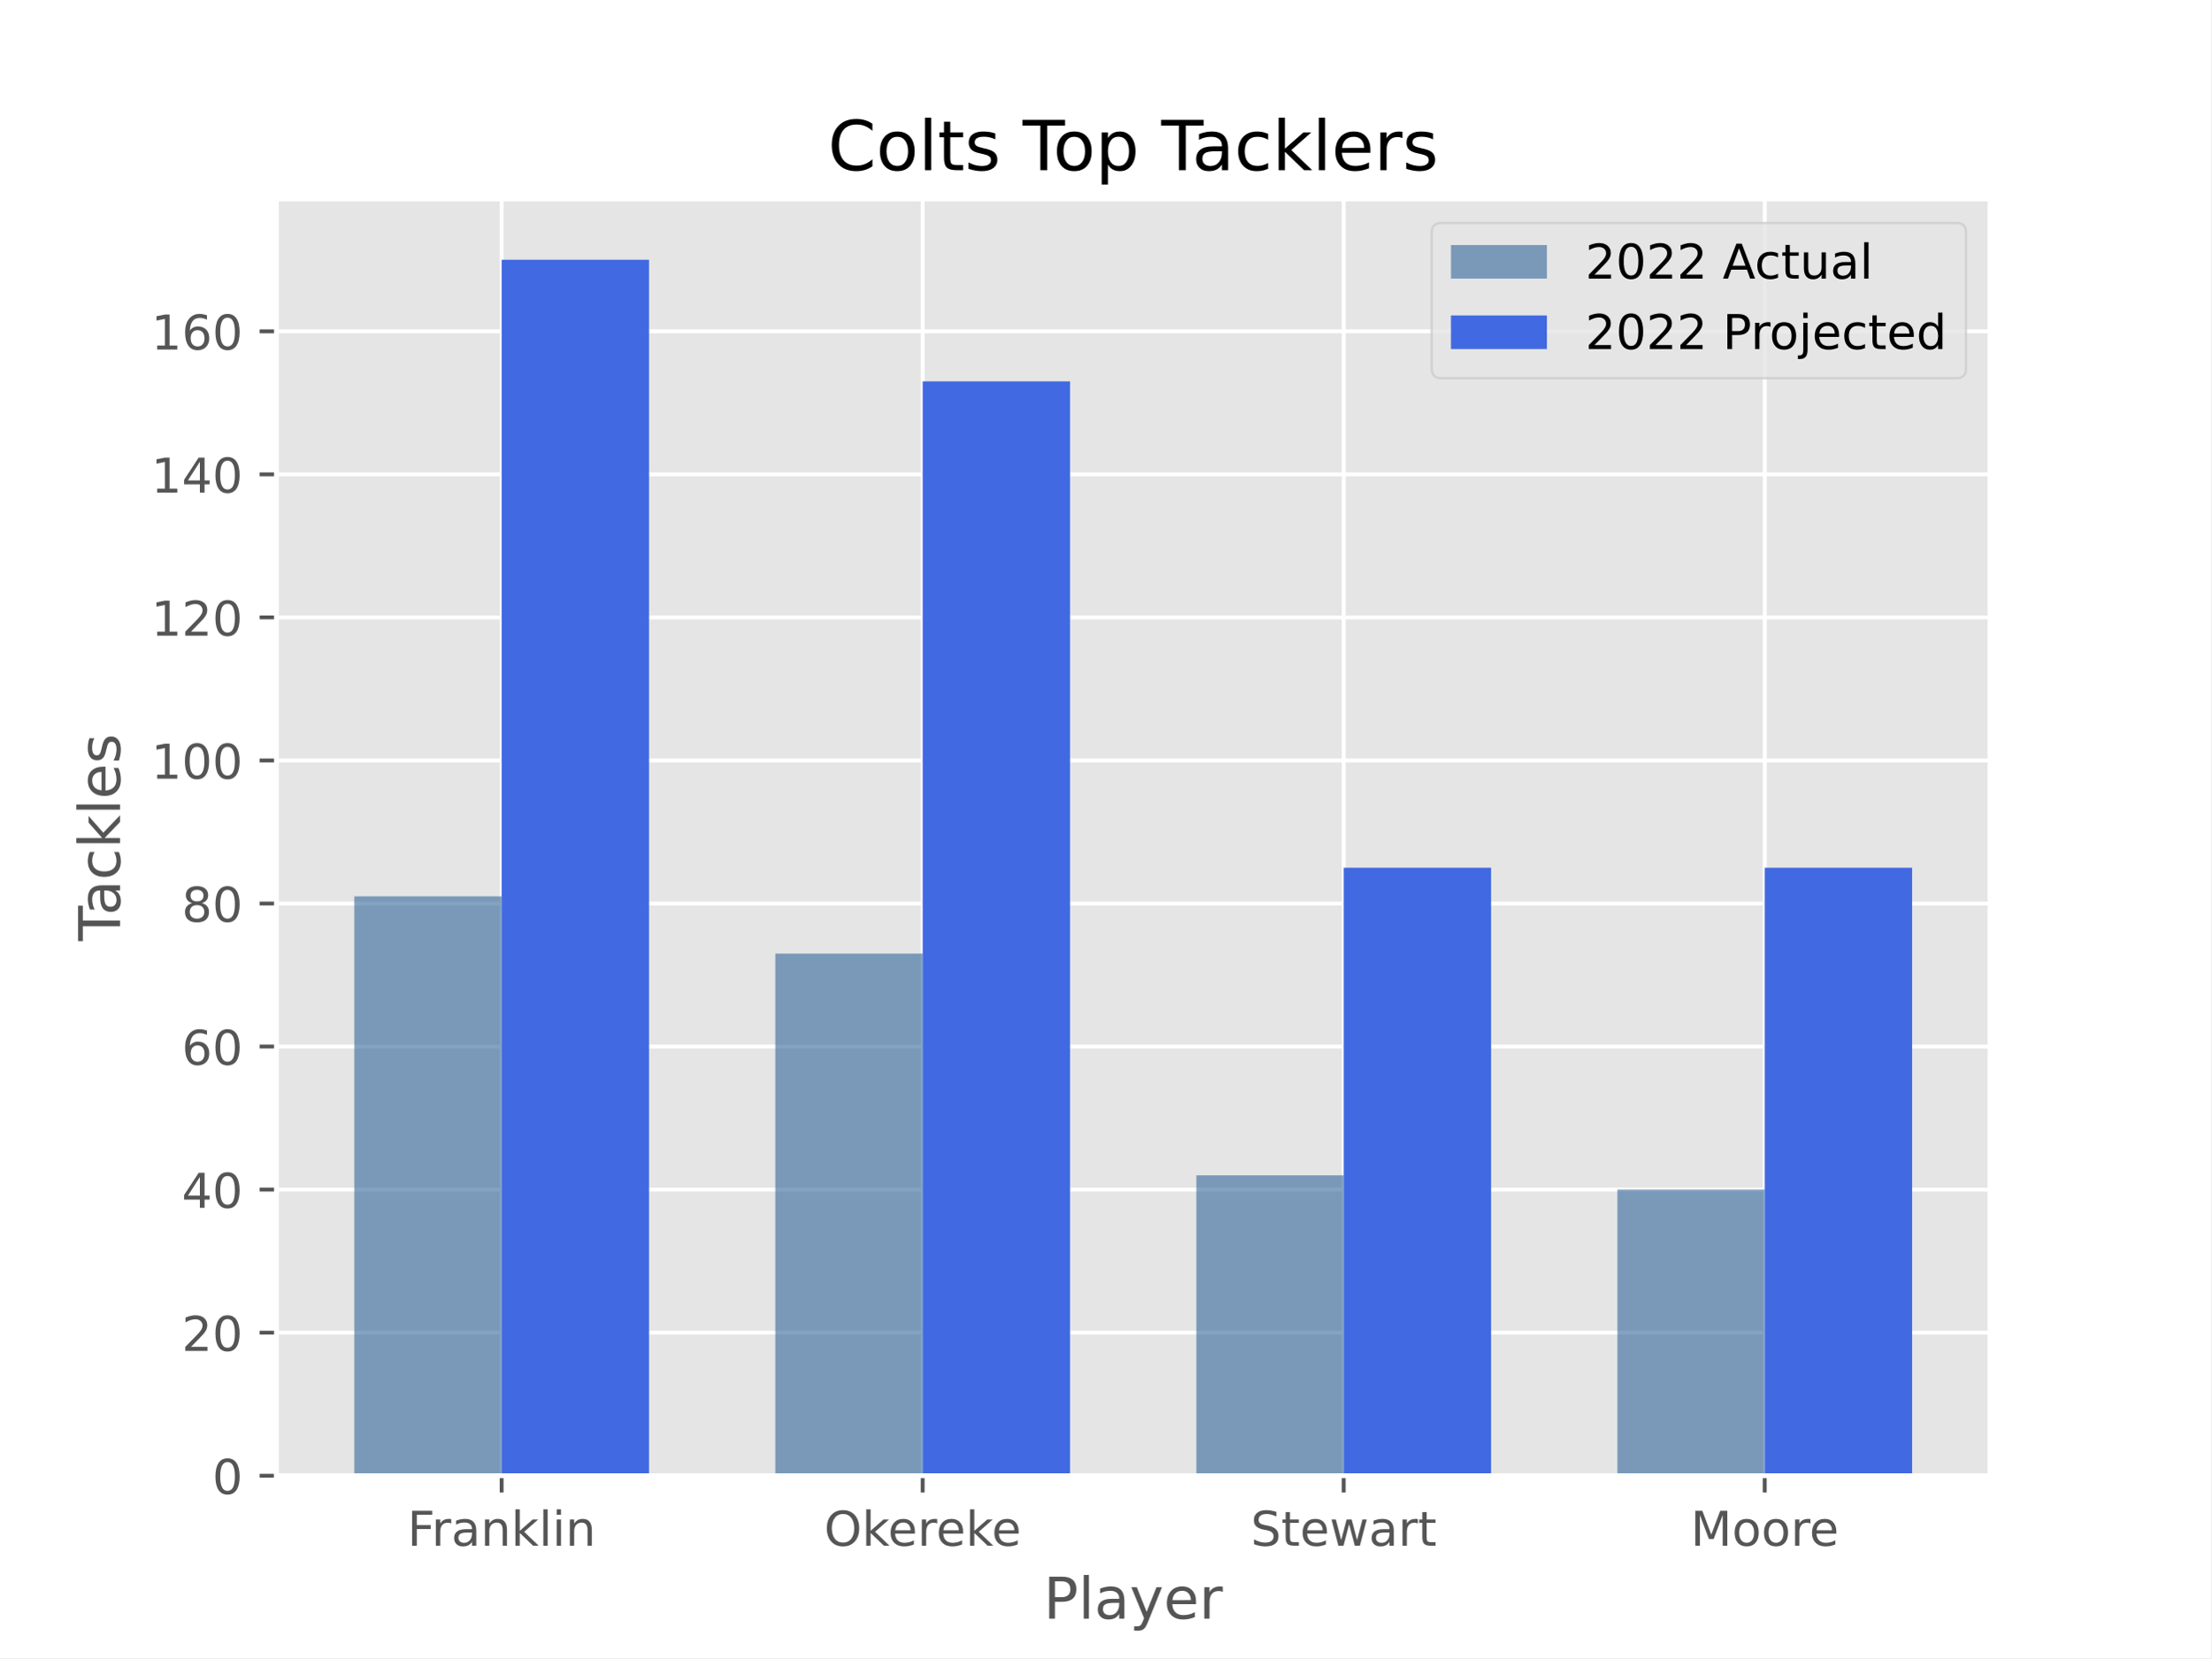
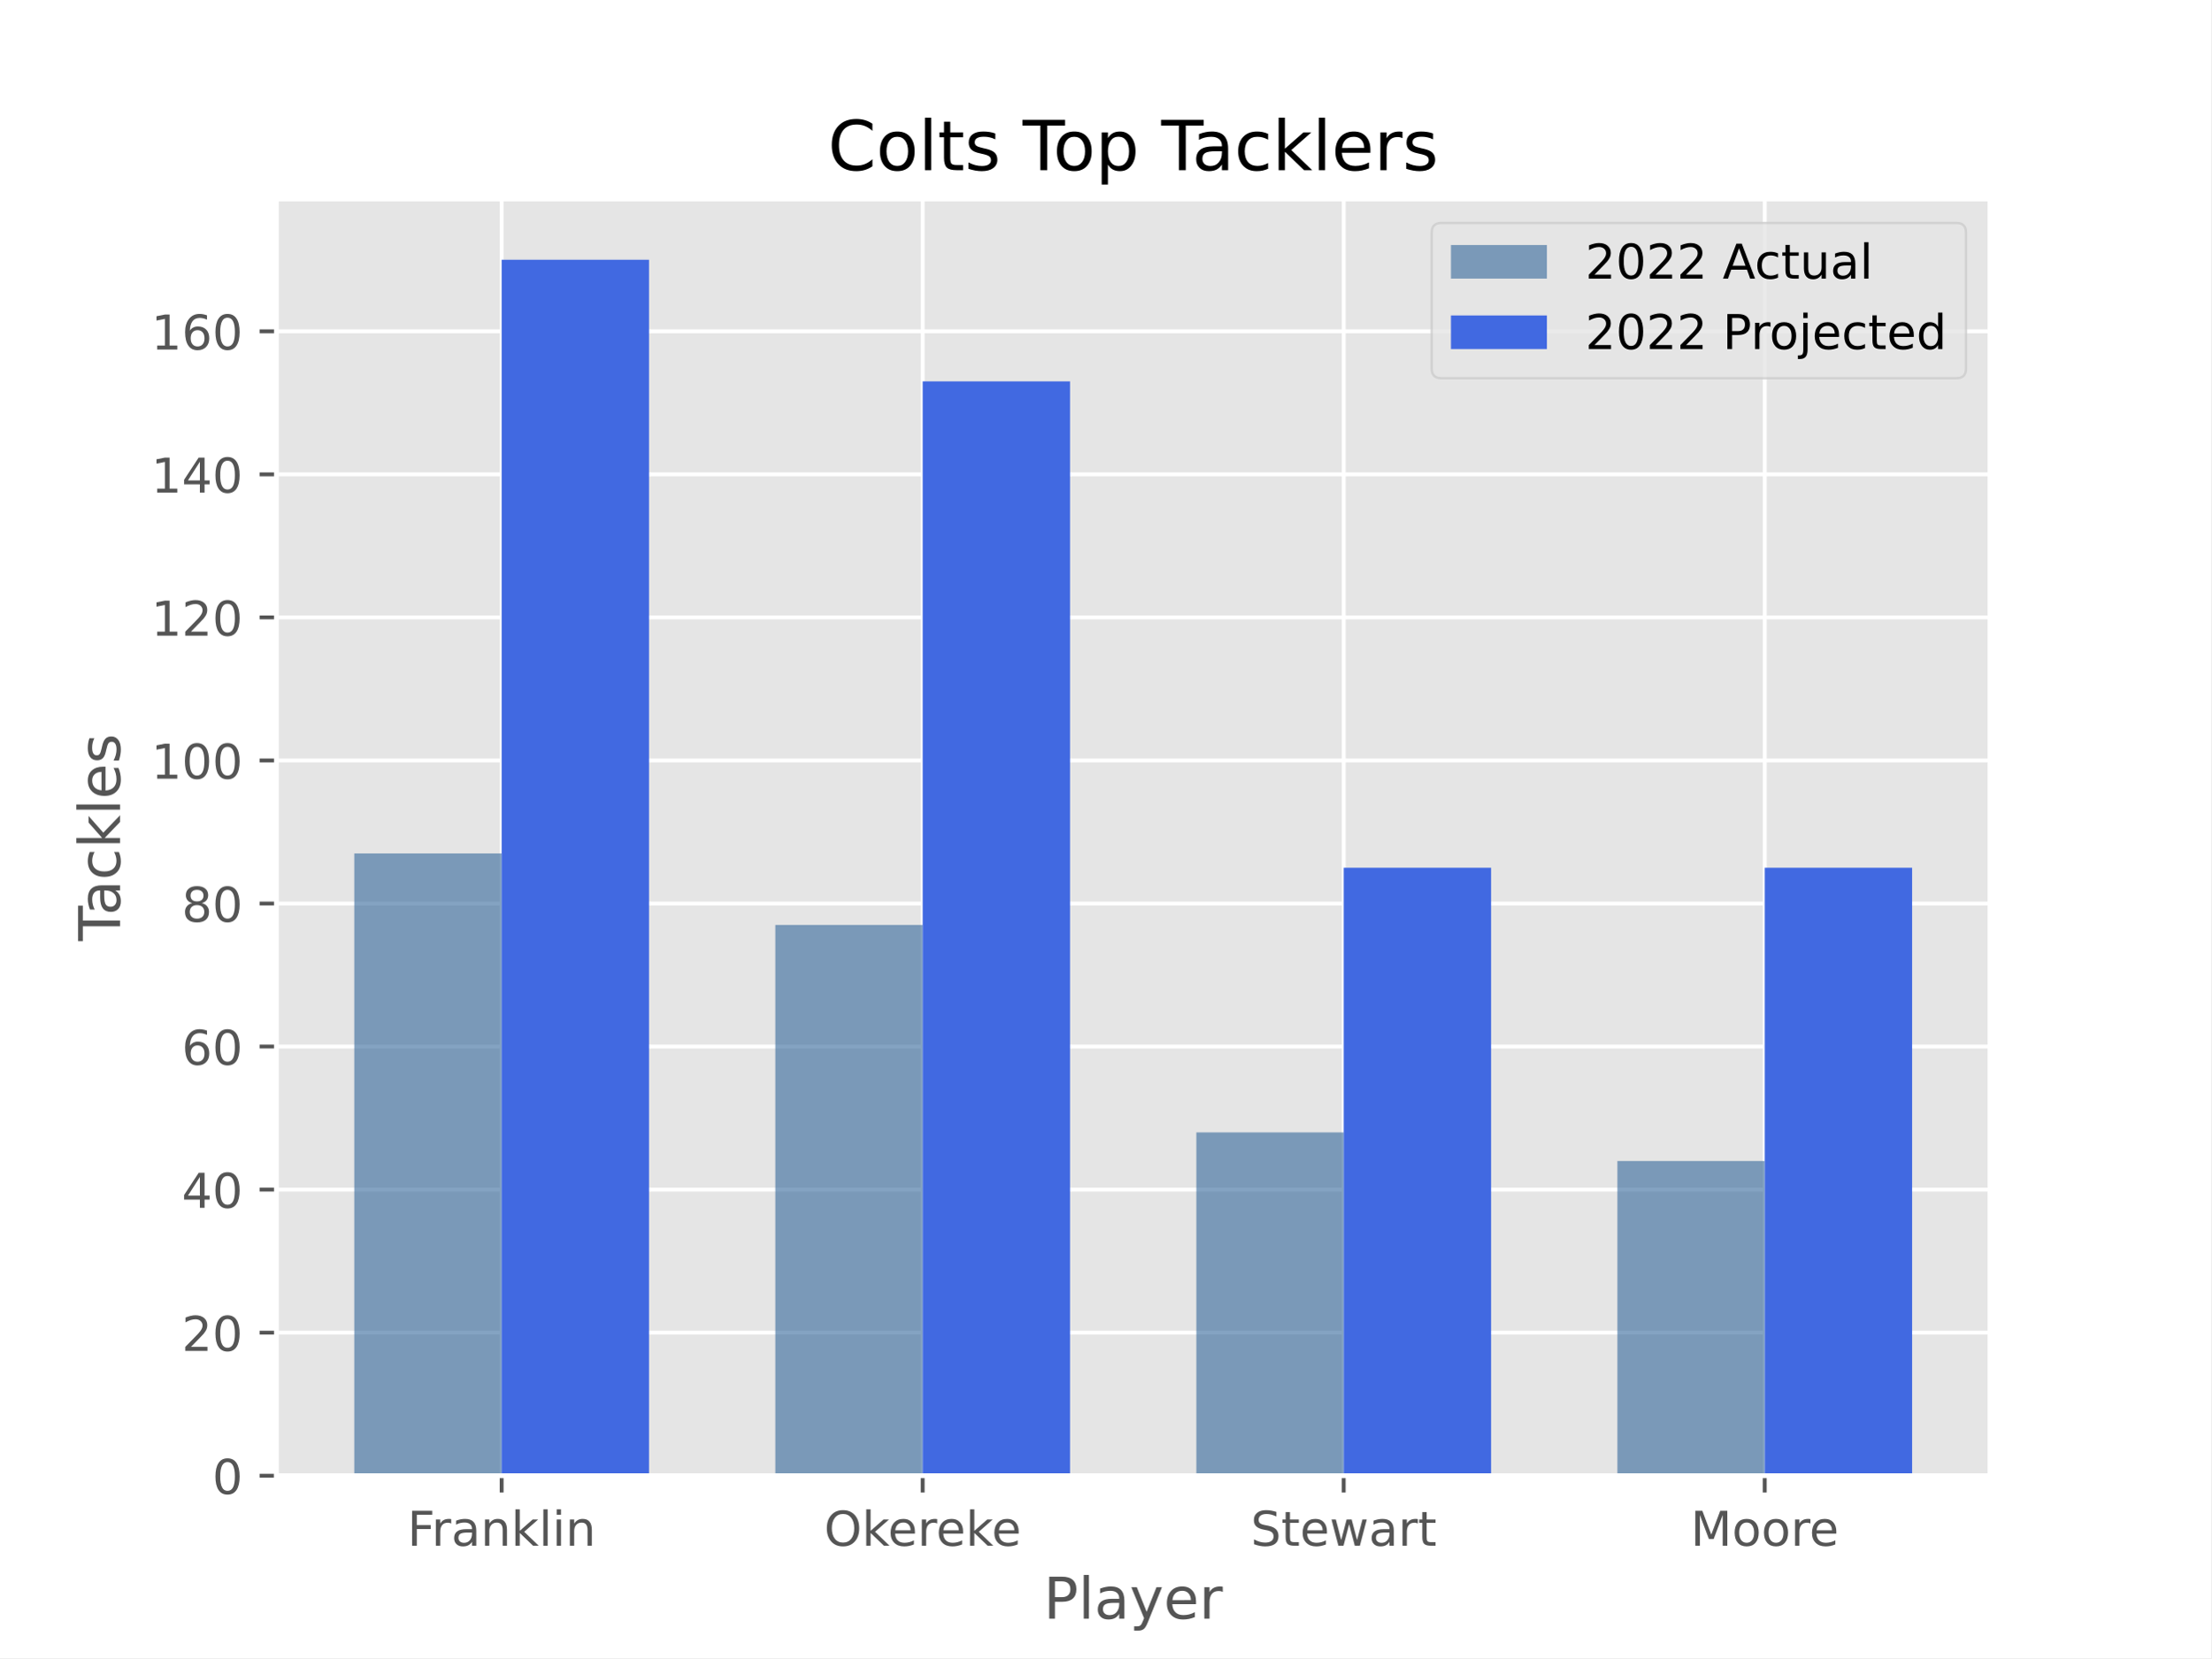
<svg xmlns="http://www.w3.org/2000/svg" xmlns:xlink="http://www.w3.org/1999/xlink" width="460.8pt" height="345.6pt" viewBox="0 0 460.8 345.6" version="1.1">
  <defs>
    <style type="text/css">*{stroke-linejoin: round; stroke-linecap: butt}</style>
  </defs>
  <g id="figure_1">
    <g id="patch_1">
      <path d="M 0 345.6  L 460.8 345.6  L 460.8 0  L 0 0  z " style="fill: #ffffff" />
    </g>
    <g id="axes_1">
      <g id="patch_2">
        <path d="M 57.6 307.584  L 414.72 307.584  L 414.72 41.472  L 57.6 41.472  z " style="fill: #e5e5e5" />
      </g>
      <g id="matplotlib.axis_1">
        <g id="xtick_1">
          <g id="line2d_1">
-             <path d="M 104.543 307.584  L 104.543 41.472  " clip-path="url(#pedb537e88d)" style="fill: none; stroke: #ffffff; stroke-width: 0.8; stroke-linecap: square" />
+             <path d="M 104.543 307.584  L 104.543 41.472  " clip-path="url(#p9deaac1db3)" style="fill: none; stroke: #ffffff; stroke-width: 0.8; stroke-linecap: square" />
          </g>
          <g id="line2d_2">
            <defs>
-               <path id="m8945f3f0cc" d="M 0 0  L 0 3.5  " style="stroke: #555555; stroke-width: 0.8" />
-             </defs>
-             <g>
-               <use xlink:href="#m8945f3f0cc" x="104.543" y="307.584" style="fill: #555555; stroke: #555555; stroke-width: 0.8" />
+               <path id="mb4f890c038" d="M 0 0  L 0 3.5  " style="stroke: #555555; stroke-width: 0.8" />
+             </defs>
+             <g>
+               <use xlink:href="#mb4f890c038" x="104.543" y="307.584" style="fill: #555555; stroke: #555555; stroke-width: 0.8" />
            </g>
          </g>
          <g id="text_1">
            <g style="fill: #555555" transform="translate(84.89954 322.1824) scale(0.1 -0.1)">
              <defs>
                <path id="DejaVuSans-46" d="M 628 4666  L 3309 4666  L 3309 4134  L 1259 4134  L 1259 2759  L 3109 2759  L 3109 2228  L 1259 2228  L 1259 0  L 628 0  L 628 4666  z " transform="scale(0.015625)" />
                <path id="DejaVuSans-72" d="M 2631 2963  Q 2534 3019 2420 3045  Q 2306 3072 2169 3072  Q 1681 3072 1420 2755  Q 1159 2438 1159 1844  L 1159 0  L 581 0  L 581 3500  L 1159 3500  L 1159 2956  Q 1341 3275 1631 3429  Q 1922 3584 2338 3584  Q 2397 3584 2469 3576  Q 2541 3569 2628 3553  L 2631 2963  z " transform="scale(0.015625)" />
                <path id="DejaVuSans-61" d="M 2194 1759  Q 1497 1759 1228 1600  Q 959 1441 959 1056  Q 959 750 1161 570  Q 1363 391 1709 391  Q 2188 391 2477 730  Q 2766 1069 2766 1631  L 2766 1759  L 2194 1759  z M 3341 1997  L 3341 0  L 2766 0  L 2766 531  Q 2569 213 2275 61  Q 1981 -91 1556 -91  Q 1019 -91 701 211  Q 384 513 384 1019  Q 384 1609 779 1909  Q 1175 2209 1959 2209  L 2766 2209  L 2766 2266  Q 2766 2663 2505 2880  Q 2244 3097 1772 3097  Q 1472 3097 1187 3025  Q 903 2953 641 2809  L 641 3341  Q 956 3463 1253 3523  Q 1550 3584 1831 3584  Q 2591 3584 2966 3190  Q 3341 2797 3341 1997  z " transform="scale(0.015625)" />
                <path id="DejaVuSans-6e" d="M 3513 2113  L 3513 0  L 2938 0  L 2938 2094  Q 2938 2591 2744 2837  Q 2550 3084 2163 3084  Q 1697 3084 1428 2787  Q 1159 2491 1159 1978  L 1159 0  L 581 0  L 581 3500  L 1159 3500  L 1159 2956  Q 1366 3272 1645 3428  Q 1925 3584 2291 3584  Q 2894 3584 3203 3211  Q 3513 2838 3513 2113  z " transform="scale(0.015625)" />
                <path id="DejaVuSans-6b" d="M 581 4863  L 1159 4863  L 1159 1991  L 2875 3500  L 3609 3500  L 1753 1863  L 3688 0  L 2938 0  L 1159 1709  L 1159 0  L 581 0  L 581 4863  z " transform="scale(0.015625)" />
                <path id="DejaVuSans-6c" d="M 603 4863  L 1178 4863  L 1178 0  L 603 0  L 603 4863  z " transform="scale(0.015625)" />
                <path id="DejaVuSans-69" d="M 603 3500  L 1178 3500  L 1178 0  L 603 0  L 603 3500  z M 603 4863  L 1178 4863  L 1178 4134  L 603 4134  L 603 4863  z " transform="scale(0.015625)" />
              </defs>
              <use xlink:href="#DejaVuSans-46" />
              <use xlink:href="#DejaVuSans-72" x="50.27" />
              <use xlink:href="#DejaVuSans-61" x="91.383" />
              <use xlink:href="#DejaVuSans-6e" x="152.662" />
              <use xlink:href="#DejaVuSans-6b" x="216.041" />
              <use xlink:href="#DejaVuSans-6c" x="273.951" />
              <use xlink:href="#DejaVuSans-69" x="301.734" />
              <use xlink:href="#DejaVuSans-6e" x="329.518" />
            </g>
          </g>
        </g>
        <g id="xtick_2">
          <g id="line2d_3">
-             <path d="M 192.288 307.584  L 192.288 41.472  " clip-path="url(#pedb537e88d)" style="fill: none; stroke: #ffffff; stroke-width: 0.8; stroke-linecap: square" />
+             <path d="M 192.288 307.584  L 192.288 41.472  " clip-path="url(#p9deaac1db3)" style="fill: none; stroke: #ffffff; stroke-width: 0.8; stroke-linecap: square" />
          </g>
          <g id="line2d_4">
            <g>
-               <use xlink:href="#m8945f3f0cc" x="192.288" y="307.584" style="fill: #555555; stroke: #555555; stroke-width: 0.8" />
+               <use xlink:href="#mb4f890c038" x="192.288" y="307.584" style="fill: #555555; stroke: #555555; stroke-width: 0.8" />
            </g>
          </g>
          <g id="text_2">
            <g style="fill: #555555" transform="translate(171.751 322.1824) scale(0.1 -0.1)">
              <defs>
                <path id="DejaVuSans-4f" d="M 2522 4238  Q 1834 4238 1429 3725  Q 1025 3213 1025 2328  Q 1025 1447 1429 934  Q 1834 422 2522 422  Q 3209 422 3611 934  Q 4013 1447 4013 2328  Q 4013 3213 3611 3725  Q 3209 4238 2522 4238  z M 2522 4750  Q 3503 4750 4090 4092  Q 4678 3434 4678 2328  Q 4678 1225 4090 567  Q 3503 -91 2522 -91  Q 1538 -91 948 565  Q 359 1222 359 2328  Q 359 3434 948 4092  Q 1538 4750 2522 4750  z " transform="scale(0.015625)" />
                <path id="DejaVuSans-65" d="M 3597 1894  L 3597 1613  L 953 1613  Q 991 1019 1311 708  Q 1631 397 2203 397  Q 2534 397 2845 478  Q 3156 559 3463 722  L 3463 178  Q 3153 47 2828 -22  Q 2503 -91 2169 -91  Q 1331 -91 842 396  Q 353 884 353 1716  Q 353 2575 817 3079  Q 1281 3584 2069 3584  Q 2775 3584 3186 3129  Q 3597 2675 3597 1894  z M 3022 2063  Q 3016 2534 2758 2815  Q 2500 3097 2075 3097  Q 1594 3097 1305 2825  Q 1016 2553 972 2059  L 3022 2063  z " transform="scale(0.015625)" />
              </defs>
              <use xlink:href="#DejaVuSans-4f" />
              <use xlink:href="#DejaVuSans-6b" x="78.711" />
              <use xlink:href="#DejaVuSans-65" x="132.996" />
              <use xlink:href="#DejaVuSans-72" x="194.52" />
              <use xlink:href="#DejaVuSans-65" x="233.383" />
              <use xlink:href="#DejaVuSans-6b" x="294.906" />
              <use xlink:href="#DejaVuSans-65" x="349.191" />
            </g>
          </g>
        </g>
        <g id="xtick_3">
          <g id="line2d_5">
-             <path d="M 280.032 307.584  L 280.032 41.472  " clip-path="url(#pedb537e88d)" style="fill: none; stroke: #ffffff; stroke-width: 0.8; stroke-linecap: square" />
+             <path d="M 280.032 307.584  L 280.032 41.472  " clip-path="url(#p9deaac1db3)" style="fill: none; stroke: #ffffff; stroke-width: 0.8; stroke-linecap: square" />
          </g>
          <g id="line2d_6">
            <g>
-               <use xlink:href="#m8945f3f0cc" x="280.032" y="307.584" style="fill: #555555; stroke: #555555; stroke-width: 0.8" />
+               <use xlink:href="#mb4f890c038" x="280.032" y="307.584" style="fill: #555555; stroke: #555555; stroke-width: 0.8" />
            </g>
          </g>
          <g id="text_3">
            <g style="fill: #555555" transform="translate(260.6525 322.1824) scale(0.1 -0.1)">
              <defs>
                <path id="DejaVuSans-53" d="M 3425 4513  L 3425 3897  Q 3066 4069 2747 4153  Q 2428 4238 2131 4238  Q 1616 4238 1336 4038  Q 1056 3838 1056 3469  Q 1056 3159 1242 3001  Q 1428 2844 1947 2747  L 2328 2669  Q 3034 2534 3370 2195  Q 3706 1856 3706 1288  Q 3706 609 3251 259  Q 2797 -91 1919 -91  Q 1588 -91 1214 -16  Q 841 59 441 206  L 441 856  Q 825 641 1194 531  Q 1563 422 1919 422  Q 2459 422 2753 634  Q 3047 847 3047 1241  Q 3047 1584 2836 1778  Q 2625 1972 2144 2069  L 1759 2144  Q 1053 2284 737 2584  Q 422 2884 422 3419  Q 422 4038 858 4394  Q 1294 4750 2059 4750  Q 2388 4750 2728 4690  Q 3069 4631 3425 4513  z " transform="scale(0.015625)" />
                <path id="DejaVuSans-74" d="M 1172 4494  L 1172 3500  L 2356 3500  L 2356 3053  L 1172 3053  L 1172 1153  Q 1172 725 1289 603  Q 1406 481 1766 481  L 2356 481  L 2356 0  L 1766 0  Q 1100 0 847 248  Q 594 497 594 1153  L 594 3053  L 172 3053  L 172 3500  L 594 3500  L 594 4494  L 1172 4494  z " transform="scale(0.015625)" />
                <path id="DejaVuSans-77" d="M 269 3500  L 844 3500  L 1563 769  L 2278 3500  L 2956 3500  L 3675 769  L 4391 3500  L 4966 3500  L 4050 0  L 3372 0  L 2619 2869  L 1863 0  L 1184 0  L 269 3500  z " transform="scale(0.015625)" />
              </defs>
              <use xlink:href="#DejaVuSans-53" />
              <use xlink:href="#DejaVuSans-74" x="63.477" />
              <use xlink:href="#DejaVuSans-65" x="102.686" />
              <use xlink:href="#DejaVuSans-77" x="164.209" />
              <use xlink:href="#DejaVuSans-61" x="245.996" />
              <use xlink:href="#DejaVuSans-72" x="307.275" />
              <use xlink:href="#DejaVuSans-74" x="348.389" />
            </g>
          </g>
        </g>
        <g id="xtick_4">
          <g id="line2d_7">
-             <path d="M 367.777 307.584  L 367.777 41.472  " clip-path="url(#pedb537e88d)" style="fill: none; stroke: #ffffff; stroke-width: 0.8; stroke-linecap: square" />
+             <path d="M 367.777 307.584  L 367.777 41.472  " clip-path="url(#p9deaac1db3)" style="fill: none; stroke: #ffffff; stroke-width: 0.8; stroke-linecap: square" />
          </g>
          <g id="line2d_8">
            <g>
-               <use xlink:href="#m8945f3f0cc" x="367.777" y="307.584" style="fill: #555555; stroke: #555555; stroke-width: 0.8" />
+               <use xlink:href="#mb4f890c038" x="367.777" y="307.584" style="fill: #555555; stroke: #555555; stroke-width: 0.8" />
            </g>
          </g>
          <g id="text_4">
            <g style="fill: #555555" transform="translate(352.3244 322.1824) scale(0.1 -0.1)">
              <defs>
                <path id="DejaVuSans-4d" d="M 628 4666  L 1569 4666  L 2759 1491  L 3956 4666  L 4897 4666  L 4897 0  L 4281 0  L 4281 4097  L 3078 897  L 2444 897  L 1241 4097  L 1241 0  L 628 0  L 628 4666  z " transform="scale(0.015625)" />
                <path id="DejaVuSans-6f" d="M 1959 3097  Q 1497 3097 1228 2736  Q 959 2375 959 1747  Q 959 1119 1226 758  Q 1494 397 1959 397  Q 2419 397 2687 759  Q 2956 1122 2956 1747  Q 2956 2369 2687 2733  Q 2419 3097 1959 3097  z M 1959 3584  Q 2709 3584 3137 3096  Q 3566 2609 3566 1747  Q 3566 888 3137 398  Q 2709 -91 1959 -91  Q 1206 -91 779 398  Q 353 888 353 1747  Q 353 2609 779 3096  Q 1206 3584 1959 3584  z " transform="scale(0.015625)" />
              </defs>
              <use xlink:href="#DejaVuSans-4d" />
              <use xlink:href="#DejaVuSans-6f" x="86.279" />
              <use xlink:href="#DejaVuSans-6f" x="147.461" />
              <use xlink:href="#DejaVuSans-72" x="208.643" />
              <use xlink:href="#DejaVuSans-65" x="247.506" />
            </g>
          </g>
        </g>
        <g id="text_5">
          <g style="fill: #555555" transform="translate(217.4888 337.3802) scale(0.12 -0.12)">
            <defs>
              <path id="DejaVuSans-50" d="M 1259 4147  L 1259 2394  L 2053 2394  Q 2494 2394 2734 2622  Q 2975 2850 2975 3272  Q 2975 3691 2734 3919  Q 2494 4147 2053 4147  L 1259 4147  z M 628 4666  L 2053 4666  Q 2838 4666 3239 4311  Q 3641 3956 3641 3272  Q 3641 2581 3239 2228  Q 2838 1875 2053 1875  L 1259 1875  L 1259 0  L 628 0  L 628 4666  z " transform="scale(0.015625)" />
              <path id="DejaVuSans-79" d="M 2059 -325  Q 1816 -950 1584 -1140  Q 1353 -1331 966 -1331  L 506 -1331  L 506 -850  L 844 -850  Q 1081 -850 1212 -737  Q 1344 -625 1503 -206  L 1606 56  L 191 3500  L 800 3500  L 1894 763  L 2988 3500  L 3597 3500  L 2059 -325  z " transform="scale(0.015625)" />
            </defs>
            <use xlink:href="#DejaVuSans-50" />
            <use xlink:href="#DejaVuSans-6c" x="60.303" />
            <use xlink:href="#DejaVuSans-61" x="88.086" />
            <use xlink:href="#DejaVuSans-79" x="149.365" />
            <use xlink:href="#DejaVuSans-65" x="208.545" />
            <use xlink:href="#DejaVuSans-72" x="270.068" />
          </g>
        </g>
      </g>
      <g id="matplotlib.axis_2">
        <g id="ytick_1">
          <g id="line2d_9">
-             <path d="M 57.6 307.584  L 414.72 307.584  " clip-path="url(#pedb537e88d)" style="fill: none; stroke: #ffffff; stroke-width: 0.8; stroke-linecap: square" />
+             <path d="M 57.6 307.584  L 414.72 307.584  " clip-path="url(#p9deaac1db3)" style="fill: none; stroke: #ffffff; stroke-width: 0.8; stroke-linecap: square" />
          </g>
          <g id="line2d_10">
            <defs>
-               <path id="m5b2eba60c2" d="M 0 0  L -3.5 0  " style="stroke: #555555; stroke-width: 0.8" />
-             </defs>
-             <g>
-               <use xlink:href="#m5b2eba60c2" x="57.6" y="307.584" style="fill: #555555; stroke: #555555; stroke-width: 0.8" />
+               <path id="m1fab1bc11c" d="M 0 0  L -3.5 0  " style="stroke: #555555; stroke-width: 0.8" />
+             </defs>
+             <g>
+               <use xlink:href="#m1fab1bc11c" x="57.6" y="307.584" style="fill: #555555; stroke: #555555; stroke-width: 0.8" />
            </g>
          </g>
          <g id="text_6">
            <g style="fill: #555555" transform="translate(44.2375 311.3832) scale(0.1 -0.1)">
              <defs>
                <path id="DejaVuSans-30" d="M 2034 4250  Q 1547 4250 1301 3770  Q 1056 3291 1056 2328  Q 1056 1369 1301 889  Q 1547 409 2034 409  Q 2525 409 2770 889  Q 3016 1369 3016 2328  Q 3016 3291 2770 3770  Q 2525 4250 2034 4250  z M 2034 4750  Q 2819 4750 3233 4129  Q 3647 3509 3647 2328  Q 3647 1150 3233 529  Q 2819 -91 2034 -91  Q 1250 -91 836 529  Q 422 1150 422 2328  Q 422 3509 836 4129  Q 1250 4750 2034 4750  z " transform="scale(0.015625)" />
              </defs>
              <use xlink:href="#DejaVuSans-30" />
            </g>
          </g>
        </g>
        <g id="ytick_2">
          <g id="line2d_11">
-             <path d="M 57.6 277.768  L 414.72 277.768  " clip-path="url(#pedb537e88d)" style="fill: none; stroke: #ffffff; stroke-width: 0.8; stroke-linecap: square" />
+             <path d="M 57.6 277.768  L 414.72 277.768  " clip-path="url(#p9deaac1db3)" style="fill: none; stroke: #ffffff; stroke-width: 0.8; stroke-linecap: square" />
          </g>
          <g id="line2d_12">
            <g>
-               <use xlink:href="#m5b2eba60c2" x="57.6" y="277.768" style="fill: #555555; stroke: #555555; stroke-width: 0.8" />
+               <use xlink:href="#m1fab1bc11c" x="57.6" y="277.768" style="fill: #555555; stroke: #555555; stroke-width: 0.8" />
            </g>
          </g>
          <g id="text_7">
            <g style="fill: #555555" transform="translate(37.875 281.5667) scale(0.1 -0.1)">
              <defs>
                <path id="DejaVuSans-32" d="M 1228 531  L 3431 531  L 3431 0  L 469 0  L 469 531  Q 828 903 1448 1529  Q 2069 2156 2228 2338  Q 2531 2678 2651 2914  Q 2772 3150 2772 3378  Q 2772 3750 2511 3984  Q 2250 4219 1831 4219  Q 1534 4219 1204 4116  Q 875 4013 500 3803  L 500 4441  Q 881 4594 1212 4672  Q 1544 4750 1819 4750  Q 2544 4750 2975 4387  Q 3406 4025 3406 3419  Q 3406 3131 3298 2873  Q 3191 2616 2906 2266  Q 2828 2175 2409 1742  Q 1991 1309 1228 531  z " transform="scale(0.015625)" />
              </defs>
              <use xlink:href="#DejaVuSans-32" />
              <use xlink:href="#DejaVuSans-30" x="63.623" />
            </g>
          </g>
        </g>
        <g id="ytick_3">
          <g id="line2d_13">
-             <path d="M 57.6 247.951  L 414.72 247.951  " clip-path="url(#pedb537e88d)" style="fill: none; stroke: #ffffff; stroke-width: 0.8; stroke-linecap: square" />
+             <path d="M 57.6 247.951  L 414.72 247.951  " clip-path="url(#p9deaac1db3)" style="fill: none; stroke: #ffffff; stroke-width: 0.8; stroke-linecap: square" />
          </g>
          <g id="line2d_14">
            <g>
-               <use xlink:href="#m5b2eba60c2" x="57.6" y="247.951" style="fill: #555555; stroke: #555555; stroke-width: 0.8" />
+               <use xlink:href="#m1fab1bc11c" x="57.6" y="247.951" style="fill: #555555; stroke: #555555; stroke-width: 0.8" />
            </g>
          </g>
          <g id="text_8">
            <g style="fill: #555555" transform="translate(37.875 251.7503) scale(0.1 -0.1)">
              <defs>
                <path id="DejaVuSans-34" d="M 2419 4116  L 825 1625  L 2419 1625  L 2419 4116  z M 2253 4666  L 3047 4666  L 3047 1625  L 3713 1625  L 3713 1100  L 3047 1100  L 3047 0  L 2419 0  L 2419 1100  L 313 1100  L 313 1709  L 2253 4666  z " transform="scale(0.015625)" />
              </defs>
              <use xlink:href="#DejaVuSans-34" />
              <use xlink:href="#DejaVuSans-30" x="63.623" />
            </g>
          </g>
        </g>
        <g id="ytick_4">
          <g id="line2d_15">
-             <path d="M 57.6 218.135  L 414.72 218.135  " clip-path="url(#pedb537e88d)" style="fill: none; stroke: #ffffff; stroke-width: 0.8; stroke-linecap: square" />
+             <path d="M 57.6 218.135  L 414.72 218.135  " clip-path="url(#p9deaac1db3)" style="fill: none; stroke: #ffffff; stroke-width: 0.8; stroke-linecap: square" />
          </g>
          <g id="line2d_16">
            <g>
-               <use xlink:href="#m5b2eba60c2" x="57.6" y="218.135" style="fill: #555555; stroke: #555555; stroke-width: 0.8" />
+               <use xlink:href="#m1fab1bc11c" x="57.6" y="218.135" style="fill: #555555; stroke: #555555; stroke-width: 0.8" />
            </g>
          </g>
          <g id="text_9">
            <g style="fill: #555555" transform="translate(37.875 221.9338) scale(0.1 -0.1)">
              <defs>
                <path id="DejaVuSans-36" d="M 2113 2584  Q 1688 2584 1439 2293  Q 1191 2003 1191 1497  Q 1191 994 1439 701  Q 1688 409 2113 409  Q 2538 409 2786 701  Q 3034 994 3034 1497  Q 3034 2003 2786 2293  Q 2538 2584 2113 2584  z M 3366 4563  L 3366 3988  Q 3128 4100 2886 4159  Q 2644 4219 2406 4219  Q 1781 4219 1451 3797  Q 1122 3375 1075 2522  Q 1259 2794 1537 2939  Q 1816 3084 2150 3084  Q 2853 3084 3261 2657  Q 3669 2231 3669 1497  Q 3669 778 3244 343  Q 2819 -91 2113 -91  Q 1303 -91 875 529  Q 447 1150 447 2328  Q 447 3434 972 4092  Q 1497 4750 2381 4750  Q 2619 4750 2861 4703  Q 3103 4656 3366 4563  z " transform="scale(0.015625)" />
              </defs>
              <use xlink:href="#DejaVuSans-36" />
              <use xlink:href="#DejaVuSans-30" x="63.623" />
            </g>
          </g>
        </g>
        <g id="ytick_5">
          <g id="line2d_17">
-             <path d="M 57.6 188.318  L 414.72 188.318  " clip-path="url(#pedb537e88d)" style="fill: none; stroke: #ffffff; stroke-width: 0.8; stroke-linecap: square" />
+             <path d="M 57.6 188.318  L 414.72 188.318  " clip-path="url(#p9deaac1db3)" style="fill: none; stroke: #ffffff; stroke-width: 0.8; stroke-linecap: square" />
          </g>
          <g id="line2d_18">
            <g>
-               <use xlink:href="#m5b2eba60c2" x="57.6" y="188.318" style="fill: #555555; stroke: #555555; stroke-width: 0.8" />
+               <use xlink:href="#m1fab1bc11c" x="57.6" y="188.318" style="fill: #555555; stroke: #555555; stroke-width: 0.8" />
            </g>
          </g>
          <g id="text_10">
            <g style="fill: #555555" transform="translate(37.875 192.1173) scale(0.1 -0.1)">
              <defs>
                <path id="DejaVuSans-38" d="M 2034 2216  Q 1584 2216 1326 1975  Q 1069 1734 1069 1313  Q 1069 891 1326 650  Q 1584 409 2034 409  Q 2484 409 2743 651  Q 3003 894 3003 1313  Q 3003 1734 2745 1975  Q 2488 2216 2034 2216  z M 1403 2484  Q 997 2584 770 2862  Q 544 3141 544 3541  Q 544 4100 942 4425  Q 1341 4750 2034 4750  Q 2731 4750 3128 4425  Q 3525 4100 3525 3541  Q 3525 3141 3298 2862  Q 3072 2584 2669 2484  Q 3125 2378 3379 2068  Q 3634 1759 3634 1313  Q 3634 634 3220 271  Q 2806 -91 2034 -91  Q 1263 -91 848 271  Q 434 634 434 1313  Q 434 1759 690 2068  Q 947 2378 1403 2484  z M 1172 3481  Q 1172 3119 1398 2916  Q 1625 2713 2034 2713  Q 2441 2713 2670 2916  Q 2900 3119 2900 3481  Q 2900 3844 2670 4047  Q 2441 4250 2034 4250  Q 1625 4250 1398 4047  Q 1172 3844 1172 3481  z " transform="scale(0.015625)" />
              </defs>
              <use xlink:href="#DejaVuSans-38" />
              <use xlink:href="#DejaVuSans-30" x="63.623" />
            </g>
          </g>
        </g>
        <g id="ytick_6">
          <g id="line2d_19">
-             <path d="M 57.6 158.502  L 414.72 158.502  " clip-path="url(#pedb537e88d)" style="fill: none; stroke: #ffffff; stroke-width: 0.8; stroke-linecap: square" />
+             <path d="M 57.6 158.502  L 414.72 158.502  " clip-path="url(#p9deaac1db3)" style="fill: none; stroke: #ffffff; stroke-width: 0.8; stroke-linecap: square" />
          </g>
          <g id="line2d_20">
            <g>
-               <use xlink:href="#m5b2eba60c2" x="57.6" y="158.502" style="fill: #555555; stroke: #555555; stroke-width: 0.8" />
+               <use xlink:href="#m1fab1bc11c" x="57.6" y="158.502" style="fill: #555555; stroke: #555555; stroke-width: 0.8" />
            </g>
          </g>
          <g id="text_11">
            <g style="fill: #555555" transform="translate(31.5125 162.3009) scale(0.1 -0.1)">
              <defs>
                <path id="DejaVuSans-31" d="M 794 531  L 1825 531  L 1825 4091  L 703 3866  L 703 4441  L 1819 4666  L 2450 4666  L 2450 531  L 3481 531  L 3481 0  L 794 0  L 794 531  z " transform="scale(0.015625)" />
              </defs>
              <use xlink:href="#DejaVuSans-31" />
              <use xlink:href="#DejaVuSans-30" x="63.623" />
              <use xlink:href="#DejaVuSans-30" x="127.246" />
            </g>
          </g>
        </g>
        <g id="ytick_7">
          <g id="line2d_21">
-             <path d="M 57.6 128.685  L 414.72 128.685  " clip-path="url(#pedb537e88d)" style="fill: none; stroke: #ffffff; stroke-width: 0.8; stroke-linecap: square" />
+             <path d="M 57.6 128.685  L 414.72 128.685  " clip-path="url(#p9deaac1db3)" style="fill: none; stroke: #ffffff; stroke-width: 0.8; stroke-linecap: square" />
          </g>
          <g id="line2d_22">
            <g>
-               <use xlink:href="#m5b2eba60c2" x="57.6" y="128.685" style="fill: #555555; stroke: #555555; stroke-width: 0.8" />
+               <use xlink:href="#m1fab1bc11c" x="57.6" y="128.685" style="fill: #555555; stroke: #555555; stroke-width: 0.8" />
            </g>
          </g>
          <g id="text_12">
            <g style="fill: #555555" transform="translate(31.5125 132.4844) scale(0.1 -0.1)">
              <use xlink:href="#DejaVuSans-31" />
              <use xlink:href="#DejaVuSans-32" x="63.623" />
              <use xlink:href="#DejaVuSans-30" x="127.246" />
            </g>
          </g>
        </g>
        <g id="ytick_8">
          <g id="line2d_23">
-             <path d="M 57.6 98.869  L 414.72 98.869  " clip-path="url(#pedb537e88d)" style="fill: none; stroke: #ffffff; stroke-width: 0.8; stroke-linecap: square" />
+             <path d="M 57.6 98.869  L 414.72 98.869  " clip-path="url(#p9deaac1db3)" style="fill: none; stroke: #ffffff; stroke-width: 0.8; stroke-linecap: square" />
          </g>
          <g id="line2d_24">
            <g>
-               <use xlink:href="#m5b2eba60c2" x="57.6" y="98.869" style="fill: #555555; stroke: #555555; stroke-width: 0.8" />
+               <use xlink:href="#m1fab1bc11c" x="57.6" y="98.869" style="fill: #555555; stroke: #555555; stroke-width: 0.8" />
            </g>
          </g>
          <g id="text_13">
            <g style="fill: #555555" transform="translate(31.5125 102.6679) scale(0.1 -0.1)">
              <use xlink:href="#DejaVuSans-31" />
              <use xlink:href="#DejaVuSans-34" x="63.623" />
              <use xlink:href="#DejaVuSans-30" x="127.246" />
            </g>
          </g>
        </g>
        <g id="ytick_9">
          <g id="line2d_25">
-             <path d="M 57.6 69.052  L 414.72 69.052  " clip-path="url(#pedb537e88d)" style="fill: none; stroke: #ffffff; stroke-width: 0.8; stroke-linecap: square" />
+             <path d="M 57.6 69.052  L 414.72 69.052  " clip-path="url(#p9deaac1db3)" style="fill: none; stroke: #ffffff; stroke-width: 0.8; stroke-linecap: square" />
          </g>
          <g id="line2d_26">
            <g>
-               <use xlink:href="#m5b2eba60c2" x="57.6" y="69.052" style="fill: #555555; stroke: #555555; stroke-width: 0.8" />
+               <use xlink:href="#m1fab1bc11c" x="57.6" y="69.052" style="fill: #555555; stroke: #555555; stroke-width: 0.8" />
            </g>
          </g>
          <g id="text_14">
            <g style="fill: #555555" transform="translate(31.5125 72.85145) scale(0.1 -0.1)">
              <use xlink:href="#DejaVuSans-31" />
              <use xlink:href="#DejaVuSans-36" x="63.623" />
              <use xlink:href="#DejaVuSans-30" x="127.246" />
            </g>
          </g>
        </g>
        <g id="text_15">
          <g style="fill: #555555" transform="translate(25.01687 196.1374) rotate(-90) scale(0.12 -0.12)">
            <defs>
              <path id="DejaVuSans-54" d="M -19 4666  L 3928 4666  L 3928 4134  L 2272 4134  L 2272 0  L 1638 0  L 1638 4134  L -19 4134  L -19 4666  z " transform="scale(0.015625)" />
              <path id="DejaVuSans-63" d="M 3122 3366  L 3122 2828  Q 2878 2963 2633 3030  Q 2388 3097 2138 3097  Q 1578 3097 1268 2742  Q 959 2388 959 1747  Q 959 1106 1268 751  Q 1578 397 2138 397  Q 2388 397 2633 464  Q 2878 531 3122 666  L 3122 134  Q 2881 22 2623 -34  Q 2366 -91 2075 -91  Q 1284 -91 818 406  Q 353 903 353 1747  Q 353 2603 823 3093  Q 1294 3584 2113 3584  Q 2378 3584 2631 3529  Q 2884 3475 3122 3366  z " transform="scale(0.015625)" />
              <path id="DejaVuSans-73" d="M 2834 3397  L 2834 2853  Q 2591 2978 2328 3040  Q 2066 3103 1784 3103  Q 1356 3103 1142 2972  Q 928 2841 928 2578  Q 928 2378 1081 2264  Q 1234 2150 1697 2047  L 1894 2003  Q 2506 1872 2764 1633  Q 3022 1394 3022 966  Q 3022 478 2636 193  Q 2250 -91 1575 -91  Q 1294 -91 989 -36  Q 684 19 347 128  L 347 722  Q 666 556 975 473  Q 1284 391 1588 391  Q 1994 391 2212 530  Q 2431 669 2431 922  Q 2431 1156 2273 1281  Q 2116 1406 1581 1522  L 1381 1569  Q 847 1681 609 1914  Q 372 2147 372 2553  Q 372 3047 722 3315  Q 1072 3584 1716 3584  Q 2034 3584 2315 3537  Q 2597 3491 2834 3397  z " transform="scale(0.015625)" />
            </defs>
            <use xlink:href="#DejaVuSans-54" />
            <use xlink:href="#DejaVuSans-61" x="44.584" />
            <use xlink:href="#DejaVuSans-63" x="105.863" />
            <use xlink:href="#DejaVuSans-6b" x="160.844" />
            <use xlink:href="#DejaVuSans-6c" x="218.754" />
            <use xlink:href="#DejaVuSans-65" x="246.537" />
            <use xlink:href="#DejaVuSans-73" x="308.061" />
          </g>
        </g>
      </g>
      <g id="patch_3">
-         <path d="M 73.833 307.584  L 104.543 307.584  L 104.543 186.827  L 73.833 186.827  z " clip-path="url(#pedb537e88d)" style="fill: #336699; fill-opacity: 0.6" />
+         <path d="M 73.833 307.584  L 104.543 307.584  L 104.543 177.882  L 73.833 177.882  z " clip-path="url(#p9deaac1db3)" style="fill: #336699; fill-opacity: 0.6" />
      </g>
      <g id="patch_4">
-         <path d="M 161.577 307.584  L 192.288 307.584  L 192.288 198.754  L 161.577 198.754  z " clip-path="url(#pedb537e88d)" style="fill: #336699; fill-opacity: 0.6" />
+         <path d="M 161.577 307.584  L 192.288 307.584  L 192.288 192.791  L 161.577 192.791  z " clip-path="url(#p9deaac1db3)" style="fill: #336699; fill-opacity: 0.6" />
      </g>
      <g id="patch_5">
-         <path d="M 249.322 307.584  L 280.032 307.584  L 280.032 244.969  L 249.322 244.969  z " clip-path="url(#pedb537e88d)" style="fill: #336699; fill-opacity: 0.6" />
+         <path d="M 249.322 307.584  L 280.032 307.584  L 280.032 236.024  L 249.322 236.024  z " clip-path="url(#p9deaac1db3)" style="fill: #336699; fill-opacity: 0.6" />
      </g>
      <g id="patch_6">
-         <path d="M 337.066 307.584  L 367.777 307.584  L 367.777 247.951  L 337.066 247.951  z " clip-path="url(#pedb537e88d)" style="fill: #336699; fill-opacity: 0.6" />
+         <path d="M 337.066 307.584  L 367.777 307.584  L 367.777 241.988  L 337.066 241.988  z " clip-path="url(#p9deaac1db3)" style="fill: #336699; fill-opacity: 0.6" />
      </g>
      <g id="patch_7">
-         <path d="M 104.543 307.584  L 135.254 307.584  L 135.254 54.144  L 104.543 54.144  z " clip-path="url(#pedb537e88d)" style="fill: #4169e1" />
+         <path d="M 104.543 307.584  L 135.254 307.584  L 135.254 54.144  L 104.543 54.144  z " clip-path="url(#p9deaac1db3)" style="fill: #4169e1" />
      </g>
      <g id="patch_8">
-         <path d="M 192.288 307.584  L 222.998 307.584  L 222.998 79.488  L 192.288 79.488  z " clip-path="url(#pedb537e88d)" style="fill: #4169e1" />
+         <path d="M 192.288 307.584  L 222.998 307.584  L 222.998 79.488  L 192.288 79.488  z " clip-path="url(#p9deaac1db3)" style="fill: #4169e1" />
      </g>
      <g id="patch_9">
-         <path d="M 280.032 307.584  L 310.743 307.584  L 310.743 180.864  L 280.032 180.864  z " clip-path="url(#pedb537e88d)" style="fill: #4169e1" />
+         <path d="M 280.032 307.584  L 310.743 307.584  L 310.743 180.864  L 280.032 180.864  z " clip-path="url(#p9deaac1db3)" style="fill: #4169e1" />
      </g>
      <g id="patch_10">
-         <path d="M 367.777 307.584  L 398.487 307.584  L 398.487 180.864  L 367.777 180.864  z " clip-path="url(#pedb537e88d)" style="fill: #4169e1" />
+         <path d="M 367.777 307.584  L 398.487 307.584  L 398.487 180.864  L 367.777 180.864  z " clip-path="url(#p9deaac1db3)" style="fill: #4169e1" />
      </g>
      <g id="patch_11">
        <path d="M 57.6 307.584  L 57.6 41.472  " style="fill: none; stroke: #ffffff; stroke-linejoin: miter; stroke-linecap: square" />
      </g>
      <g id="patch_12">
        <path d="M 414.72 307.584  L 414.72 41.472  " style="fill: none; stroke: #ffffff; stroke-linejoin: miter; stroke-linecap: square" />
      </g>
      <g id="patch_13">
        <path d="M 57.6 307.584  L 414.72 307.584  " style="fill: none; stroke: #ffffff; stroke-linejoin: miter; stroke-linecap: square" />
      </g>
      <g id="patch_14">
        <path d="M 57.6 41.472  L 414.72 41.472  " style="fill: none; stroke: #ffffff; stroke-linejoin: miter; stroke-linecap: square" />
      </g>
      <g id="text_16">
        <g transform="translate(172.5356 35.472) scale(0.144 -0.144)">
          <defs>
            <path id="DejaVuSans-43" d="M 4122 4306  L 4122 3641  Q 3803 3938 3442 4084  Q 3081 4231 2675 4231  Q 1875 4231 1450 3742  Q 1025 3253 1025 2328  Q 1025 1406 1450 917  Q 1875 428 2675 428  Q 3081 428 3442 575  Q 3803 722 4122 1019  L 4122 359  Q 3791 134 3420 21  Q 3050 -91 2638 -91  Q 1578 -91 968 557  Q 359 1206 359 2328  Q 359 3453 968 4101  Q 1578 4750 2638 4750  Q 3056 4750 3426 4639  Q 3797 4528 4122 4306  z " transform="scale(0.015625)" />
            <path id="DejaVuSans-20" transform="scale(0.015625)" />
            <path id="DejaVuSans-70" d="M 1159 525  L 1159 -1331  L 581 -1331  L 581 3500  L 1159 3500  L 1159 2969  Q 1341 3281 1617 3432  Q 1894 3584 2278 3584  Q 2916 3584 3314 3078  Q 3713 2572 3713 1747  Q 3713 922 3314 415  Q 2916 -91 2278 -91  Q 1894 -91 1617 61  Q 1341 213 1159 525  z M 3116 1747  Q 3116 2381 2855 2742  Q 2594 3103 2138 3103  Q 1681 3103 1420 2742  Q 1159 2381 1159 1747  Q 1159 1113 1420 752  Q 1681 391 2138 391  Q 2594 391 2855 752  Q 3116 1113 3116 1747  z " transform="scale(0.015625)" />
          </defs>
          <use xlink:href="#DejaVuSans-43" />
          <use xlink:href="#DejaVuSans-6f" x="69.824" />
          <use xlink:href="#DejaVuSans-6c" x="131.006" />
          <use xlink:href="#DejaVuSans-74" x="158.789" />
          <use xlink:href="#DejaVuSans-73" x="197.998" />
          <use xlink:href="#DejaVuSans-20" x="250.098" />
          <use xlink:href="#DejaVuSans-54" x="281.885" />
          <use xlink:href="#DejaVuSans-6f" x="325.969" />
          <use xlink:href="#DejaVuSans-70" x="387.15" />
          <use xlink:href="#DejaVuSans-20" x="450.627" />
          <use xlink:href="#DejaVuSans-54" x="482.414" />
          <use xlink:href="#DejaVuSans-61" x="526.998" />
          <use xlink:href="#DejaVuSans-63" x="588.277" />
          <use xlink:href="#DejaVuSans-6b" x="643.258" />
          <use xlink:href="#DejaVuSans-6c" x="701.168" />
          <use xlink:href="#DejaVuSans-65" x="728.951" />
          <use xlink:href="#DejaVuSans-72" x="790.475" />
          <use xlink:href="#DejaVuSans-73" x="831.588" />
        </g>
      </g>
      <g id="legend_1">
        <g id="patch_15">
          <path d="M 300.381 78.828  L 407.72 78.828  Q 409.72 78.828 409.72 76.828  L 409.72 48.472  Q 409.72 46.472 407.72 46.472  L 300.381 46.472  Q 298.381 46.472 298.381 48.472  L 298.381 76.828  Q 298.381 78.828 300.381 78.828  z " style="fill: #e5e5e5; opacity: 0.8; stroke: #cccccc; stroke-width: 0.5; stroke-linejoin: miter" />
        </g>
        <g id="patch_16">
          <path d="M 302.381 58.07  L 322.381 58.07  L 322.381 51.07  L 302.381 51.07  z " style="fill: #336699; fill-opacity: 0.6" />
        </g>
        <g id="text_17">
          <g transform="translate(330.3809 58.07044) scale(0.1 -0.1)">
            <defs>
              <path id="DejaVuSans-41" d="M 2188 4044  L 1331 1722  L 3047 1722  L 2188 4044  z M 1831 4666  L 2547 4666  L 4325 0  L 3669 0  L 3244 1197  L 1141 1197  L 716 0  L 50 0  L 1831 4666  z " transform="scale(0.015625)" />
              <path id="DejaVuSans-75" d="M 544 1381  L 544 3500  L 1119 3500  L 1119 1403  Q 1119 906 1312 657  Q 1506 409 1894 409  Q 2359 409 2629 706  Q 2900 1003 2900 1516  L 2900 3500  L 3475 3500  L 3475 0  L 2900 0  L 2900 538  Q 2691 219 2414 64  Q 2138 -91 1772 -91  Q 1169 -91 856 284  Q 544 659 544 1381  z M 1991 3584  L 1991 3584  z " transform="scale(0.015625)" />
            </defs>
            <use xlink:href="#DejaVuSans-32" />
            <use xlink:href="#DejaVuSans-30" x="63.623" />
            <use xlink:href="#DejaVuSans-32" x="127.246" />
            <use xlink:href="#DejaVuSans-32" x="190.869" />
            <use xlink:href="#DejaVuSans-20" x="254.492" />
            <use xlink:href="#DejaVuSans-41" x="286.279" />
            <use xlink:href="#DejaVuSans-63" x="352.938" />
            <use xlink:href="#DejaVuSans-74" x="407.918" />
            <use xlink:href="#DejaVuSans-75" x="447.127" />
            <use xlink:href="#DejaVuSans-61" x="510.506" />
            <use xlink:href="#DejaVuSans-6c" x="571.785" />
          </g>
        </g>
        <g id="patch_17">
          <path d="M 302.381 72.749  L 322.381 72.749  L 322.381 65.749  L 302.381 65.749  z " style="fill: #4169e1" />
        </g>
        <g id="text_18">
          <g transform="translate(330.3809 72.74856) scale(0.1 -0.1)">
            <defs>
              <path id="DejaVuSans-6a" d="M 603 3500  L 1178 3500  L 1178 -63  Q 1178 -731 923 -1031  Q 669 -1331 103 -1331  L -116 -1331  L -116 -844  L 38 -844  Q 366 -844 484 -692  Q 603 -541 603 -63  L 603 3500  z M 603 4863  L 1178 4863  L 1178 4134  L 603 4134  L 603 4863  z " transform="scale(0.015625)" />
              <path id="DejaVuSans-64" d="M 2906 2969  L 2906 4863  L 3481 4863  L 3481 0  L 2906 0  L 2906 525  Q 2725 213 2448 61  Q 2172 -91 1784 -91  Q 1150 -91 751 415  Q 353 922 353 1747  Q 353 2572 751 3078  Q 1150 3584 1784 3584  Q 2172 3584 2448 3432  Q 2725 3281 2906 2969  z M 947 1747  Q 947 1113 1208 752  Q 1469 391 1925 391  Q 2381 391 2643 752  Q 2906 1113 2906 1747  Q 2906 2381 2643 2742  Q 2381 3103 1925 3103  Q 1469 3103 1208 2742  Q 947 2381 947 1747  z " transform="scale(0.015625)" />
            </defs>
            <use xlink:href="#DejaVuSans-32" />
            <use xlink:href="#DejaVuSans-30" x="63.623" />
            <use xlink:href="#DejaVuSans-32" x="127.246" />
            <use xlink:href="#DejaVuSans-32" x="190.869" />
            <use xlink:href="#DejaVuSans-20" x="254.492" />
            <use xlink:href="#DejaVuSans-50" x="286.279" />
            <use xlink:href="#DejaVuSans-72" x="344.832" />
            <use xlink:href="#DejaVuSans-6f" x="383.695" />
            <use xlink:href="#DejaVuSans-6a" x="444.877" />
            <use xlink:href="#DejaVuSans-65" x="472.66" />
            <use xlink:href="#DejaVuSans-63" x="534.184" />
            <use xlink:href="#DejaVuSans-74" x="589.164" />
            <use xlink:href="#DejaVuSans-65" x="628.373" />
            <use xlink:href="#DejaVuSans-64" x="689.896" />
          </g>
        </g>
      </g>
    </g>
  </g>
  <defs>
-     <clipPath id="pedb537e88d">
+     <clipPath id="p9deaac1db3">
      <rect x="57.6" y="41.472" width="357.12" height="266.112" />
    </clipPath>
  </defs>
</svg>
